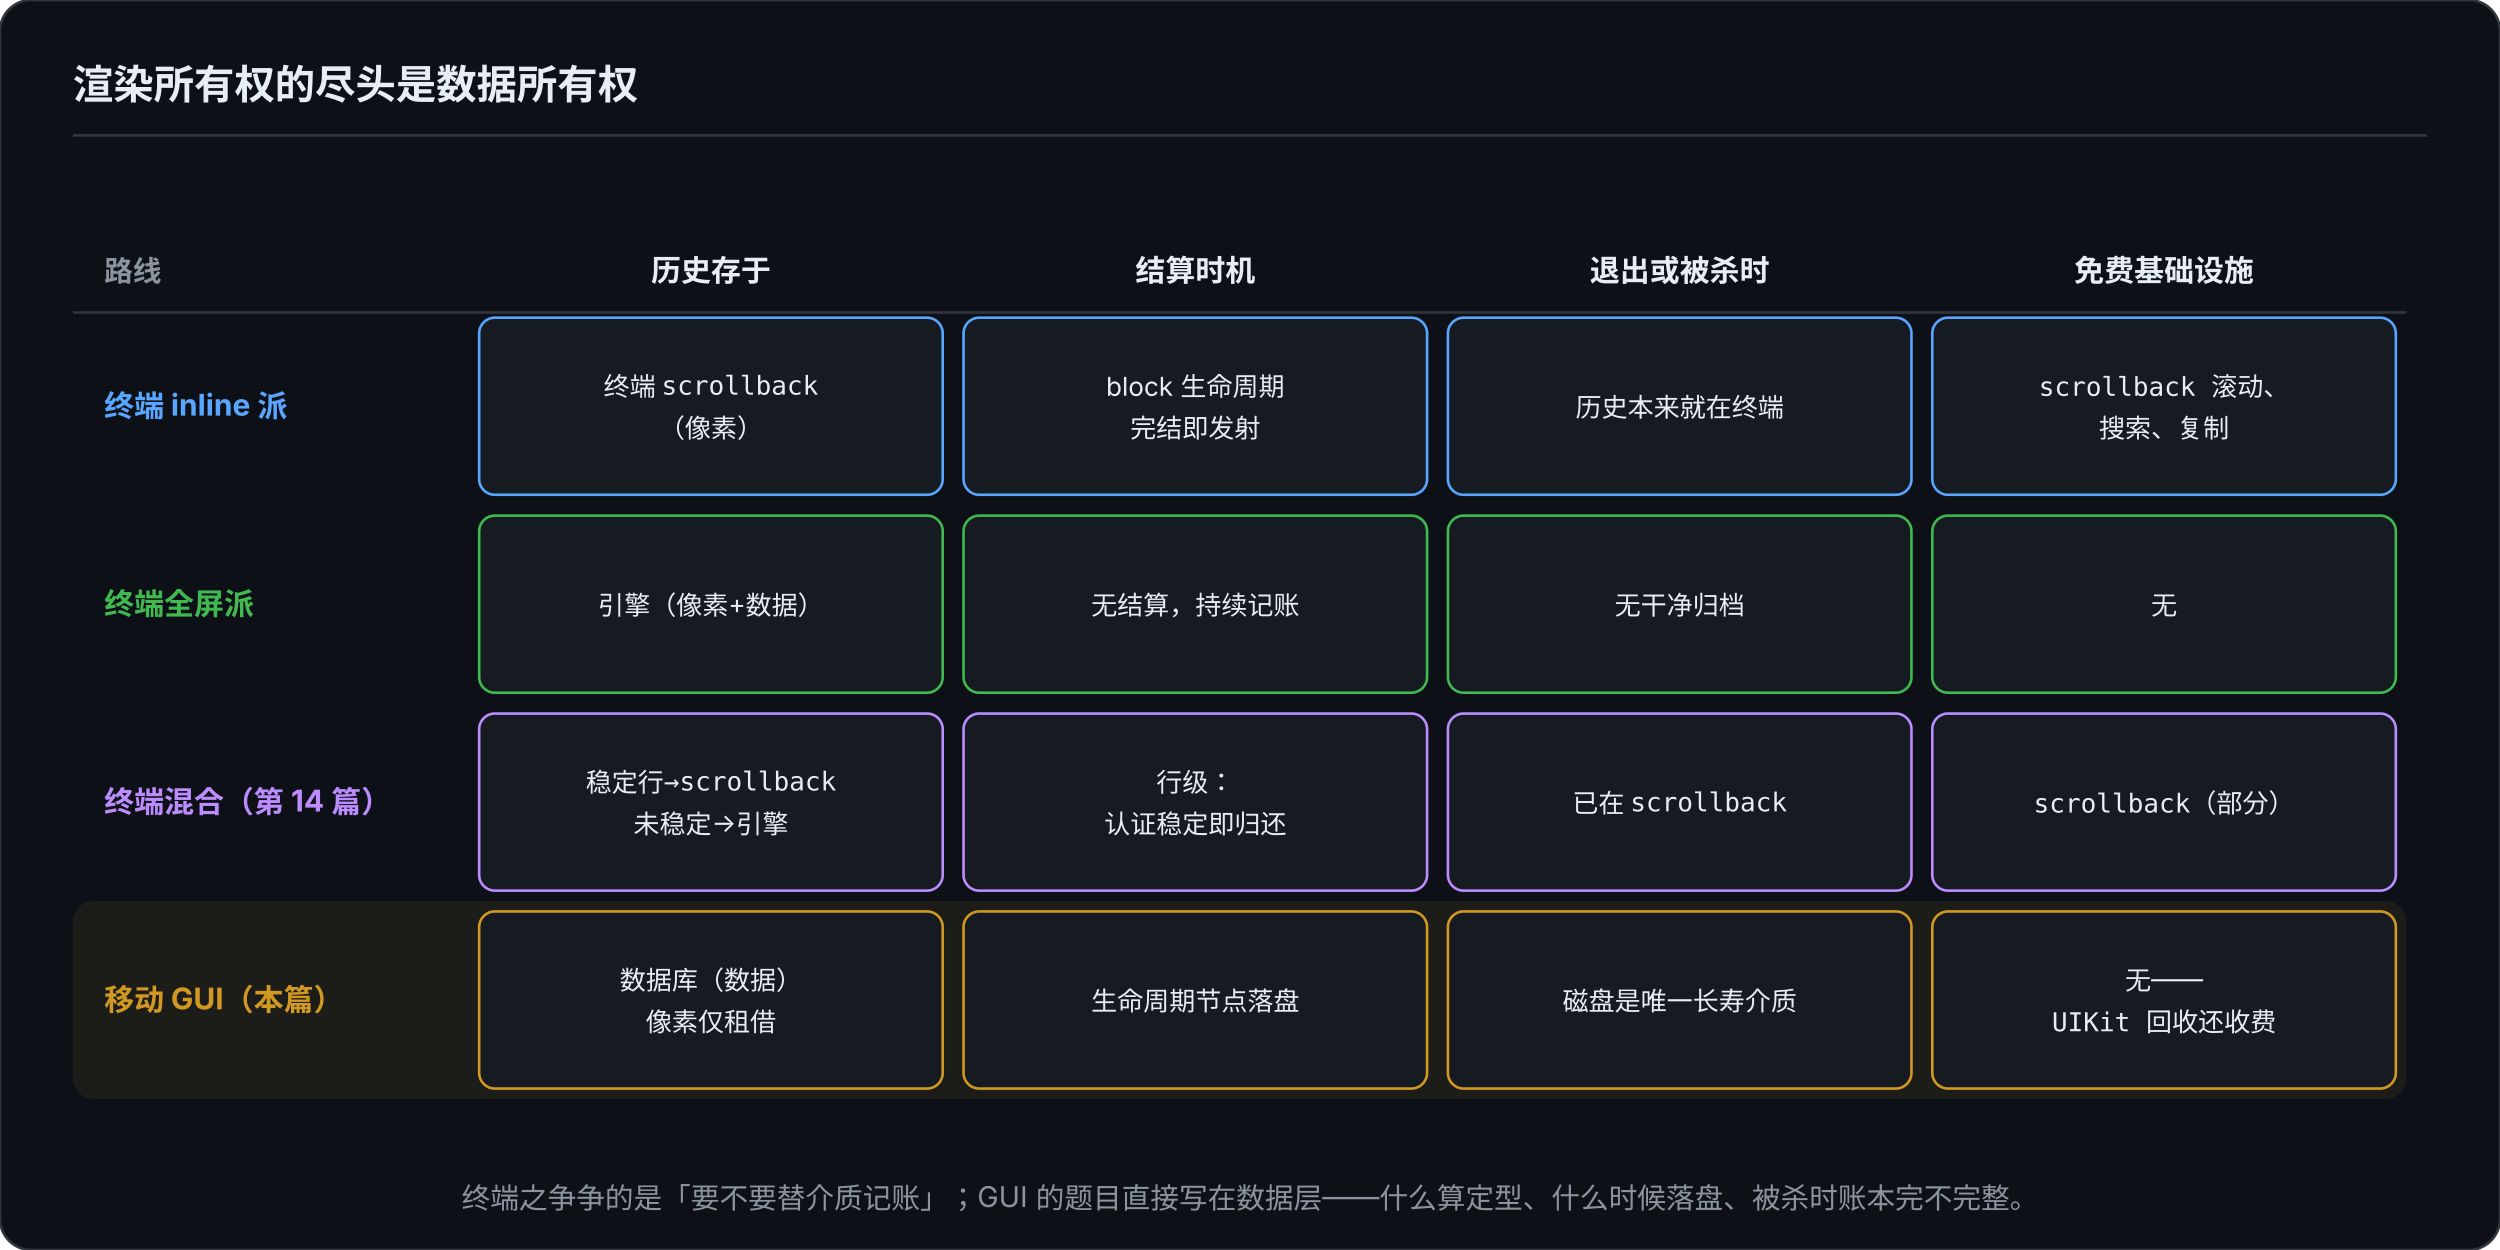
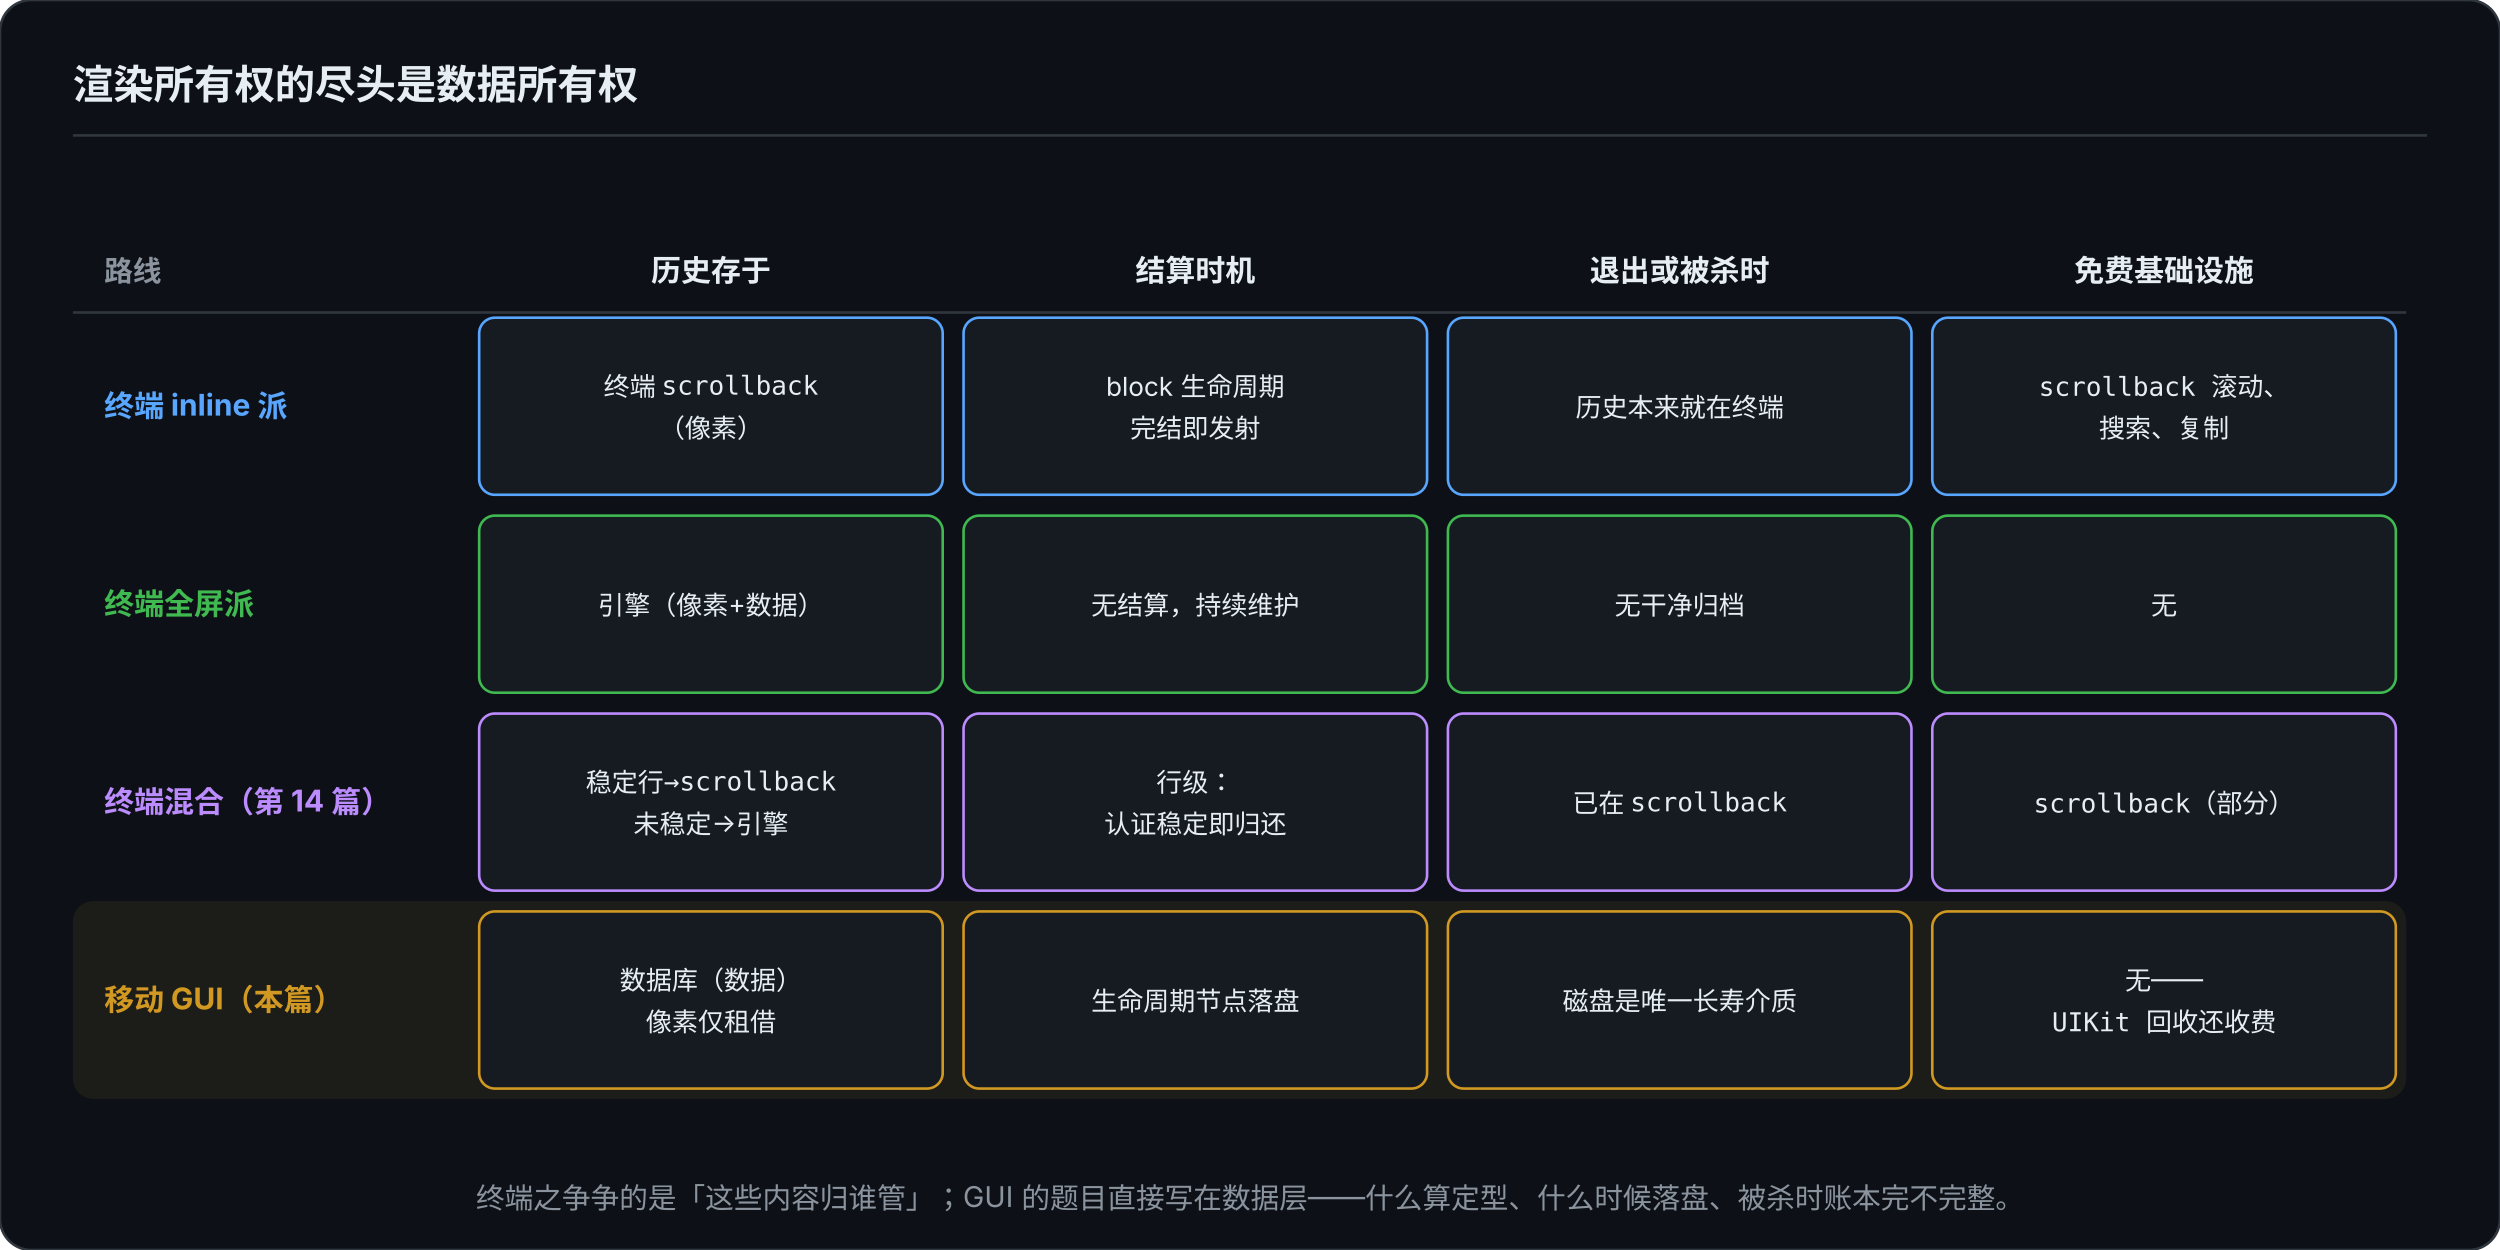
<svg xmlns="http://www.w3.org/2000/svg" width="960" height="480" viewBox="0 0 960 480">
  <defs />
  <rect x="0.0" y="0.0" width="960.0" height="480.0" rx="12" fill="#0d1117" stroke="#30363d" stroke-width="1" />
  <text x="28.0" y="38.0" font-size="15.5" fill="#e6edf3" font-family="-apple-system,'PingFang SC','Hiragino Sans GB','Microsoft YaHei',sans-serif" text-anchor="start" font-weight="700">渲染所有权的尽头是数据所有权</text>
  <line x1="28" y1="52" x2="932" y2="52" stroke="#30363d" stroke-width="1" />
  <text x="40.0" y="108.0" font-size="11" fill="#8b949e" font-family="-apple-system,'PingFang SC','Hiragino Sans GB','Microsoft YaHei',sans-serif" text-anchor="start" font-weight="700">路线</text>
  <text x="273.0" y="108.0" font-size="11.5" fill="#e6edf3" font-family="-apple-system,'PingFang SC','Hiragino Sans GB','Microsoft YaHei',sans-serif" text-anchor="middle" font-weight="700">历史存于</text>
  <text x="459.0" y="108.0" font-size="11.5" fill="#e6edf3" font-family="-apple-system,'PingFang SC','Hiragino Sans GB','Microsoft YaHei',sans-serif" text-anchor="middle" font-weight="700">结算时机</text>
  <text x="645.0" y="108.0" font-size="11.5" fill="#e6edf3" font-family="-apple-system,'PingFang SC','Hiragino Sans GB','Microsoft YaHei',sans-serif" text-anchor="middle" font-weight="700">退出或被杀时</text>
  <text x="831.0" y="108.0" font-size="11.5" fill="#e6edf3" font-family="-apple-system,'PingFang SC','Hiragino Sans GB','Microsoft YaHei',sans-serif" text-anchor="middle" font-weight="700">免费基础设施</text>
  <line x1="28.0" y1="120.0" x2="924.0" y2="120.0" stroke="#30363d" stroke-width="1" />
  <text x="40.0" y="160.0" font-size="11.5" fill="#58a6ff" font-family="-apple-system,'PingFang SC','Hiragino Sans GB','Microsoft YaHei',sans-serif" text-anchor="start" font-weight="700">终端 inline 派</text>
  <rect x="184.0" y="122.0" width="178.0" height="68.0" rx="6" fill="#161b22" stroke="#58a6ff" stroke-width="1" />
  <text x="273.0" y="152.0" font-size="10" fill="#e6edf3" font-family="ui-monospace,'SF Mono',Menlo,Consolas,monospace" text-anchor="middle" font-weight="400">终端 scrollback</text>
  <text x="273.0" y="168.0" font-size="10" fill="#e6edf3" font-family="-apple-system,'PingFang SC','Hiragino Sans GB','Microsoft YaHei',sans-serif" text-anchor="middle" font-weight="400">（像素）</text>
  <rect x="370.0" y="122.0" width="178.0" height="68.0" rx="6" fill="#161b22" stroke="#58a6ff" stroke-width="1" />
  <text x="459.0" y="152.0" font-size="10" fill="#e6edf3" font-family="-apple-system,'PingFang SC','Hiragino Sans GB','Microsoft YaHei',sans-serif" text-anchor="middle" font-weight="400">block 生命周期</text>
  <text x="459.0" y="168.0" font-size="10" fill="#e6edf3" font-family="-apple-system,'PingFang SC','Hiragino Sans GB','Microsoft YaHei',sans-serif" text-anchor="middle" font-weight="400">完结即发射</text>
  <rect x="556.0" y="122.0" width="178.0" height="68.0" rx="6" fill="#161b22" stroke="#58a6ff" stroke-width="1" />
  <text x="645.0" y="160.0" font-size="10" fill="#e6edf3" font-family="-apple-system,'PingFang SC','Hiragino Sans GB','Microsoft YaHei',sans-serif" text-anchor="middle" font-weight="400">历史本来就在终端</text>
  <rect x="742.0" y="122.0" width="178.0" height="68.0" rx="6" fill="#161b22" stroke="#58a6ff" stroke-width="1" />
  <text x="831.0" y="152.0" font-size="10" fill="#e6edf3" font-family="ui-monospace,'SF Mono',Menlo,Consolas,monospace" text-anchor="middle" font-weight="400">scrollback 滚动、</text>
  <text x="831.0" y="168.0" font-size="10" fill="#e6edf3" font-family="-apple-system,'PingFang SC','Hiragino Sans GB','Microsoft YaHei',sans-serif" text-anchor="middle" font-weight="400">搜索、复制</text>
  <text x="40.0" y="236.0" font-size="11.5" fill="#3fb950" font-family="-apple-system,'PingFang SC','Hiragino Sans GB','Microsoft YaHei',sans-serif" text-anchor="start" font-weight="700">终端全屏派</text>
  <rect x="184.0" y="198.0" width="178.0" height="68.0" rx="6" fill="#161b22" stroke="#3fb950" stroke-width="1" />
  <text x="273.0" y="236.0" font-size="10" fill="#e6edf3" font-family="-apple-system,'PingFang SC','Hiragino Sans GB','Microsoft YaHei',sans-serif" text-anchor="middle" font-weight="400">引擎（像素+数据）</text>
  <rect x="370.0" y="198.0" width="178.0" height="68.0" rx="6" fill="#161b22" stroke="#3fb950" stroke-width="1" />
-   <text x="459.0" y="236.0" font-size="10" fill="#e6edf3" font-family="-apple-system,'PingFang SC','Hiragino Sans GB','Microsoft YaHei',sans-serif" text-anchor="middle" font-weight="400">无结算，持续记账</text>
+   <text x="459.0" y="236.0" font-size="10" fill="#e6edf3" font-family="-apple-system,'PingFang SC','Hiragino Sans GB','Microsoft YaHei',sans-serif" text-anchor="middle" font-weight="400">无结算，持续维护</text>
  <rect x="556.0" y="198.0" width="178.0" height="68.0" rx="6" fill="#161b22" stroke="#3fb950" stroke-width="1" />
  <text x="645.0" y="236.0" font-size="10" fill="#e6edf3" font-family="-apple-system,'PingFang SC','Hiragino Sans GB','Microsoft YaHei',sans-serif" text-anchor="middle" font-weight="400">无干净归档</text>
  <rect x="742.0" y="198.0" width="178.0" height="68.0" rx="6" fill="#161b22" stroke="#3fb950" stroke-width="1" />
  <text x="831.0" y="236.0" font-size="10" fill="#e6edf3" font-family="-apple-system,'PingFang SC','Hiragino Sans GB','Microsoft YaHei',sans-serif" text-anchor="middle" font-weight="400">无</text>
  <text x="40.0" y="312.0" font-size="11.5" fill="#bc8cff" font-family="-apple-system,'PingFang SC','Hiragino Sans GB','Microsoft YaHei',sans-serif" text-anchor="start" font-weight="700">终端混合（第 14 篇）</text>
  <rect x="184.0" y="274.0" width="178.0" height="68.0" rx="6" fill="#161b22" stroke="#bc8cff" stroke-width="1" />
  <text x="273.0" y="304.0" font-size="10" fill="#e6edf3" font-family="ui-monospace,'SF Mono',Menlo,Consolas,monospace" text-anchor="middle" font-weight="400">稳定行→scrollback</text>
  <text x="273.0" y="320.0" font-size="10" fill="#e6edf3" font-family="-apple-system,'PingFang SC','Hiragino Sans GB','Microsoft YaHei',sans-serif" text-anchor="middle" font-weight="400">未稳定→引擎</text>
  <rect x="370.0" y="274.0" width="178.0" height="68.0" rx="6" fill="#161b22" stroke="#bc8cff" stroke-width="1" />
  <text x="459.0" y="304.0" font-size="10" fill="#e6edf3" font-family="-apple-system,'PingFang SC','Hiragino Sans GB','Microsoft YaHei',sans-serif" text-anchor="middle" font-weight="400">行级：</text>
  <text x="459.0" y="320.0" font-size="10" fill="#e6edf3" font-family="-apple-system,'PingFang SC','Hiragino Sans GB','Microsoft YaHei',sans-serif" text-anchor="middle" font-weight="400">认证稳定即归还</text>
  <rect x="556.0" y="274.0" width="178.0" height="68.0" rx="6" fill="#161b22" stroke="#bc8cff" stroke-width="1" />
  <text x="645.0" y="312.0" font-size="10" fill="#e6edf3" font-family="ui-monospace,'SF Mono',Menlo,Consolas,monospace" text-anchor="middle" font-weight="400">已在 scrollback</text>
  <rect x="742.0" y="274.0" width="178.0" height="68.0" rx="6" fill="#161b22" stroke="#bc8cff" stroke-width="1" />
  <text x="831.0" y="312.0" font-size="10" fill="#e6edf3" font-family="ui-monospace,'SF Mono',Menlo,Consolas,monospace" text-anchor="middle" font-weight="400">scrollback（部分）</text>
  <rect x="28.0" y="346.0" width="896.0" height="76.0" rx="8" fill="#d29922" opacity="0.08" />
  <text x="40.0" y="388.0" font-size="11.5" fill="#d29922" font-family="-apple-system,'PingFang SC','Hiragino Sans GB','Microsoft YaHei',sans-serif" text-anchor="start" font-weight="700">移动 GUI（本篇）</text>
  <rect x="184.0" y="350.0" width="178.0" height="68.0" rx="6" fill="#161b22" stroke="#d29922" stroke-width="1" />
  <text x="273.0" y="380.0" font-size="10" fill="#e6edf3" font-family="-apple-system,'PingFang SC','Hiragino Sans GB','Microsoft YaHei',sans-serif" text-anchor="middle" font-weight="400">数据库（数据）</text>
  <text x="273.0" y="396.0" font-size="10" fill="#e6edf3" font-family="-apple-system,'PingFang SC','Hiragino Sans GB','Microsoft YaHei',sans-serif" text-anchor="middle" font-weight="400">像素仅租借</text>
  <rect x="370.0" y="350.0" width="178.0" height="68.0" rx="6" fill="#161b22" stroke="#d29922" stroke-width="1" />
  <text x="459.0" y="388.0" font-size="10" fill="#e6edf3" font-family="-apple-system,'PingFang SC','Hiragino Sans GB','Microsoft YaHei',sans-serif" text-anchor="middle" font-weight="400">生命周期节点落盘</text>
  <rect x="556.0" y="350.0" width="178.0" height="68.0" rx="6" fill="#161b22" stroke="#d29922" stroke-width="1" />
  <text x="645.0" y="388.0" font-size="10" fill="#e6edf3" font-family="-apple-system,'PingFang SC','Hiragino Sans GB','Microsoft YaHei',sans-serif" text-anchor="middle" font-weight="400">磁盘是唯一长寿介质</text>
  <rect x="742.0" y="350.0" width="178.0" height="68.0" rx="6" fill="#161b22" stroke="#d29922" stroke-width="1" />
  <text x="831.0" y="380.0" font-size="10" fill="#e6edf3" font-family="-apple-system,'PingFang SC','Hiragino Sans GB','Microsoft YaHei',sans-serif" text-anchor="middle" font-weight="400">无——</text>
  <text x="831.0" y="396.0" font-size="10" fill="#e6edf3" font-family="ui-monospace,'SF Mono',Menlo,Consolas,monospace" text-anchor="middle" font-weight="400">UIKit 回收还收费</text>
-   <text x="480.0" y="464.0" font-size="11" fill="#8b949e" font-family="-apple-system,'PingFang SC','Hiragino Sans GB','Microsoft YaHei',sans-serif" text-anchor="middle" font-weight="400">终端之争争的是「要不要替介质记账」；GUI 的题目直接写在数据层——什么算定型、什么时候落盘、被杀时账本完不完整。</text>
+   <text x="480.0" y="464.0" font-size="11" fill="#8b949e" font-family="-apple-system,'PingFang SC','Hiragino Sans GB','Microsoft YaHei',sans-serif" text-anchor="middle" font-weight="400">终端之争争的是「这些内容归谁管」；GUI 的题目直接写在数据层——什么算定型、什么时候落盘、被杀时账本完不完整。</text>
</svg>
